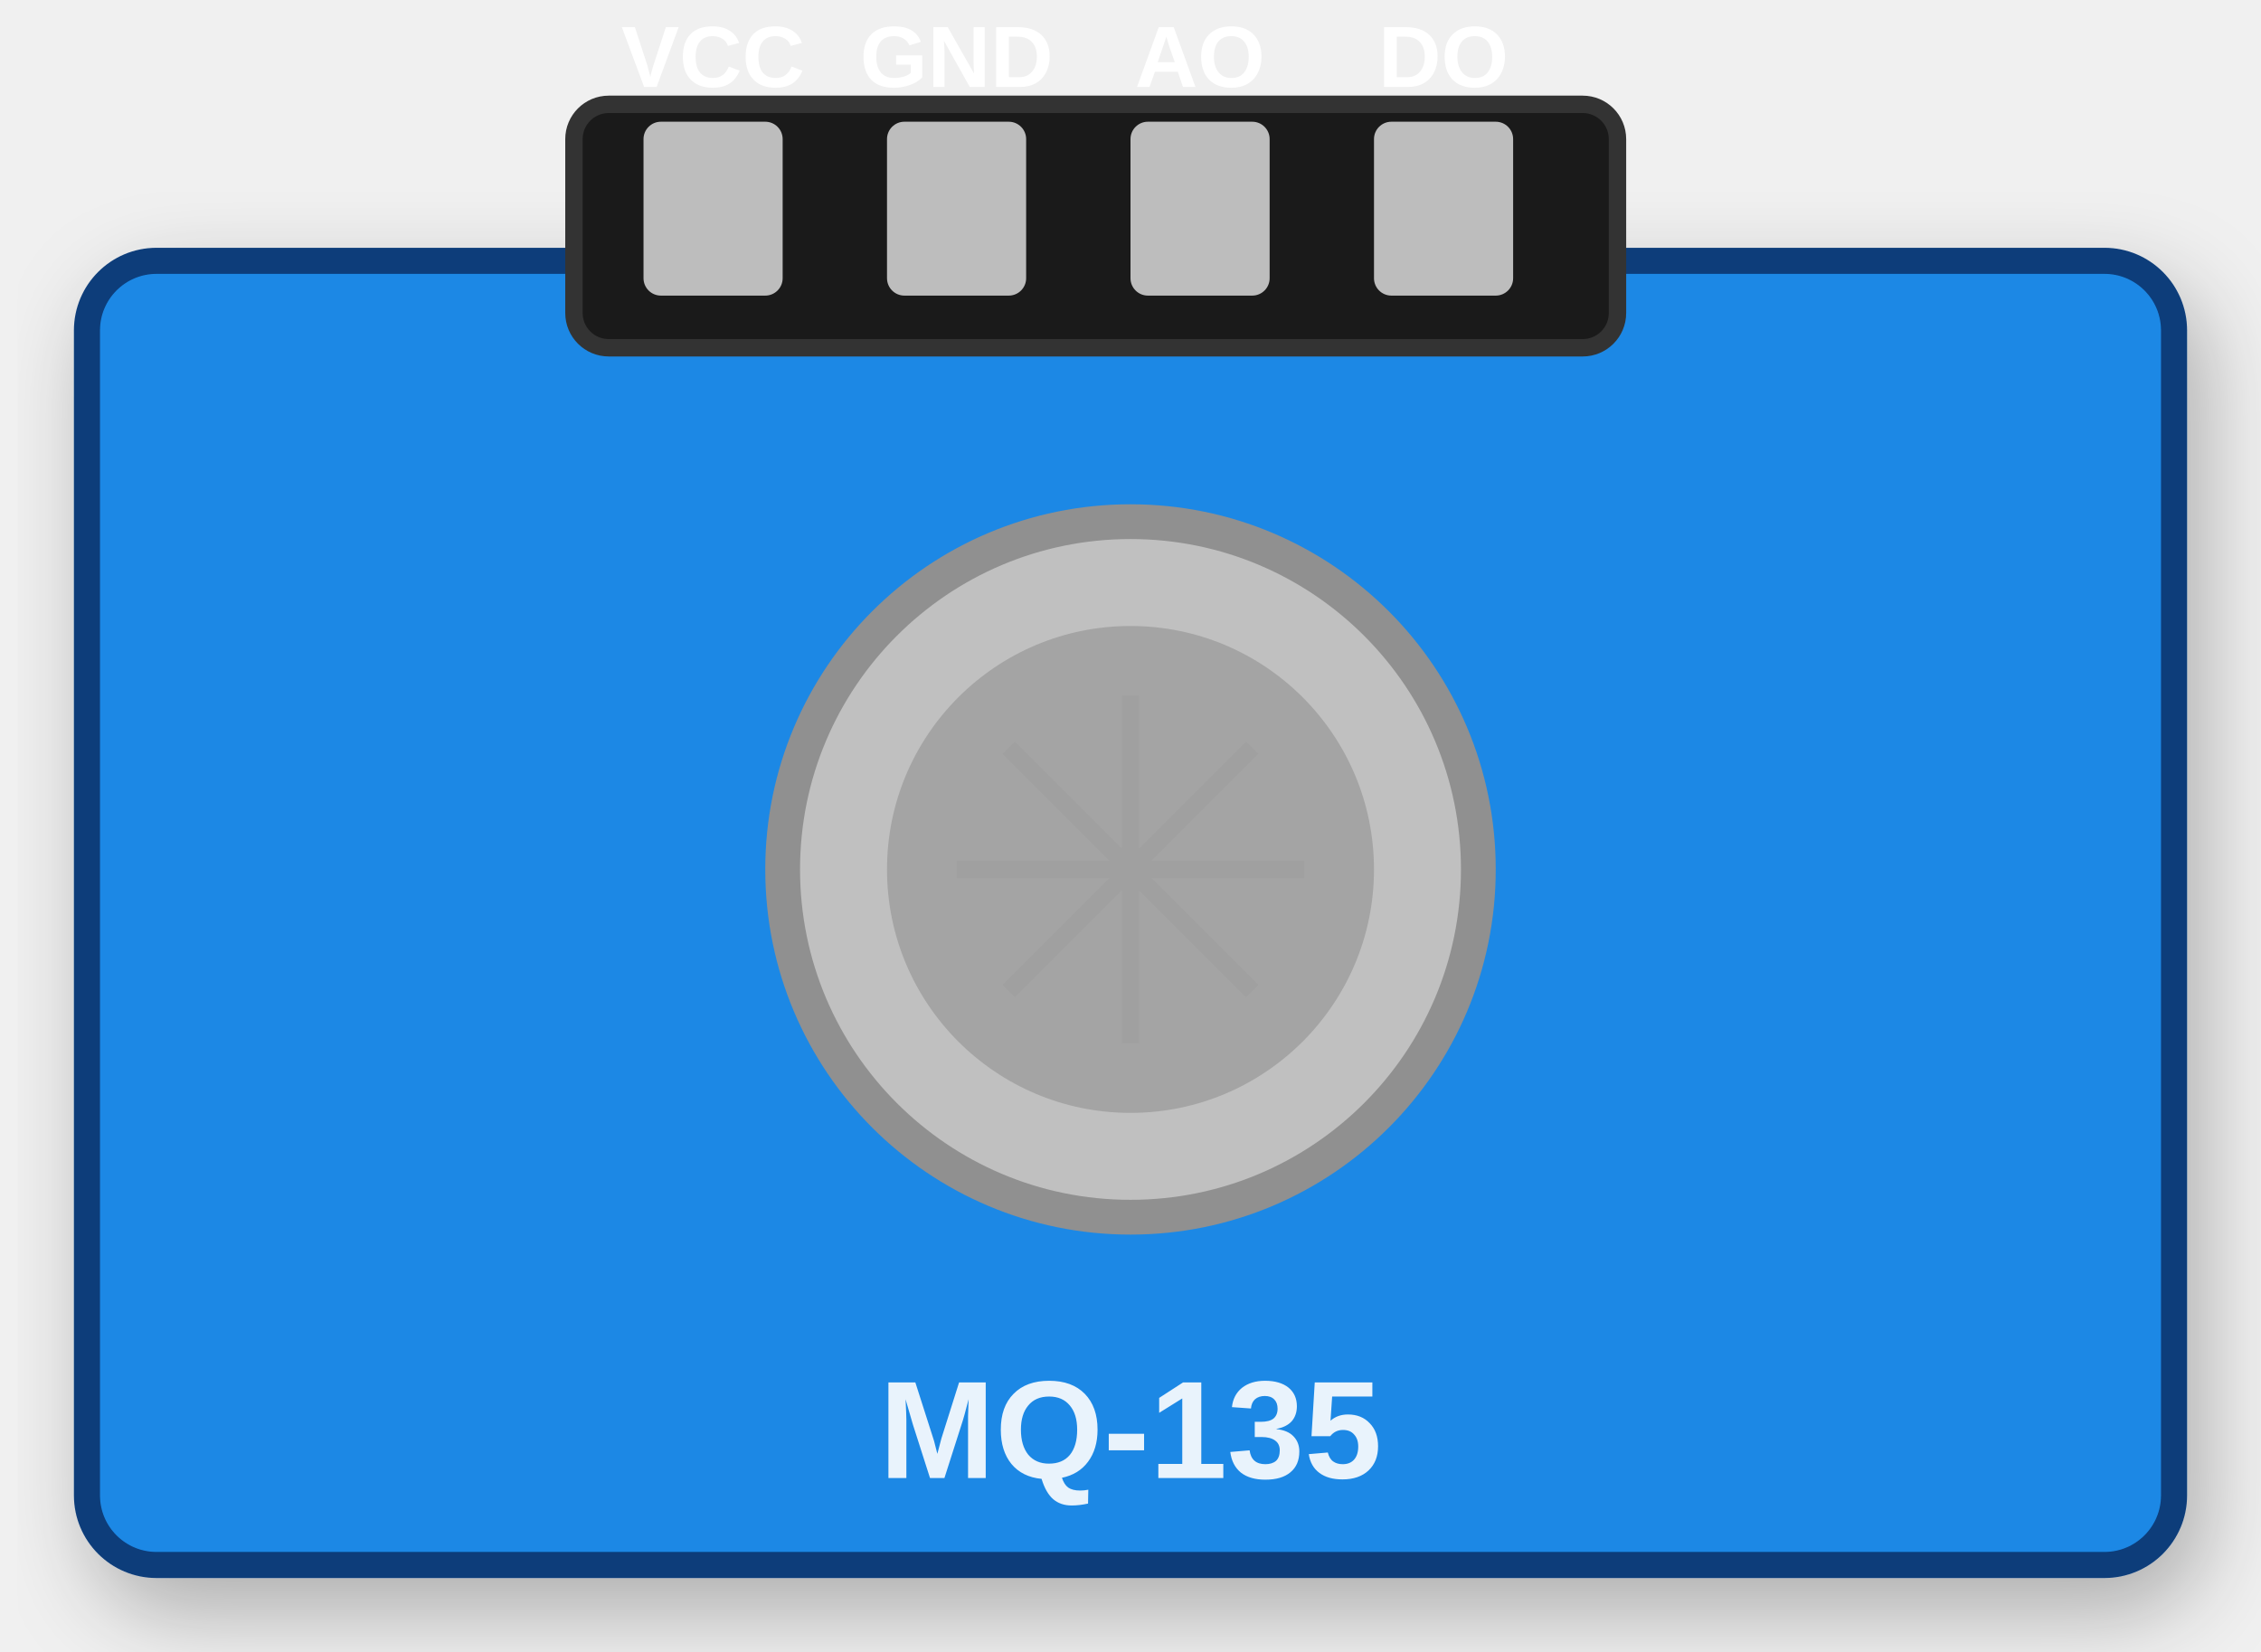
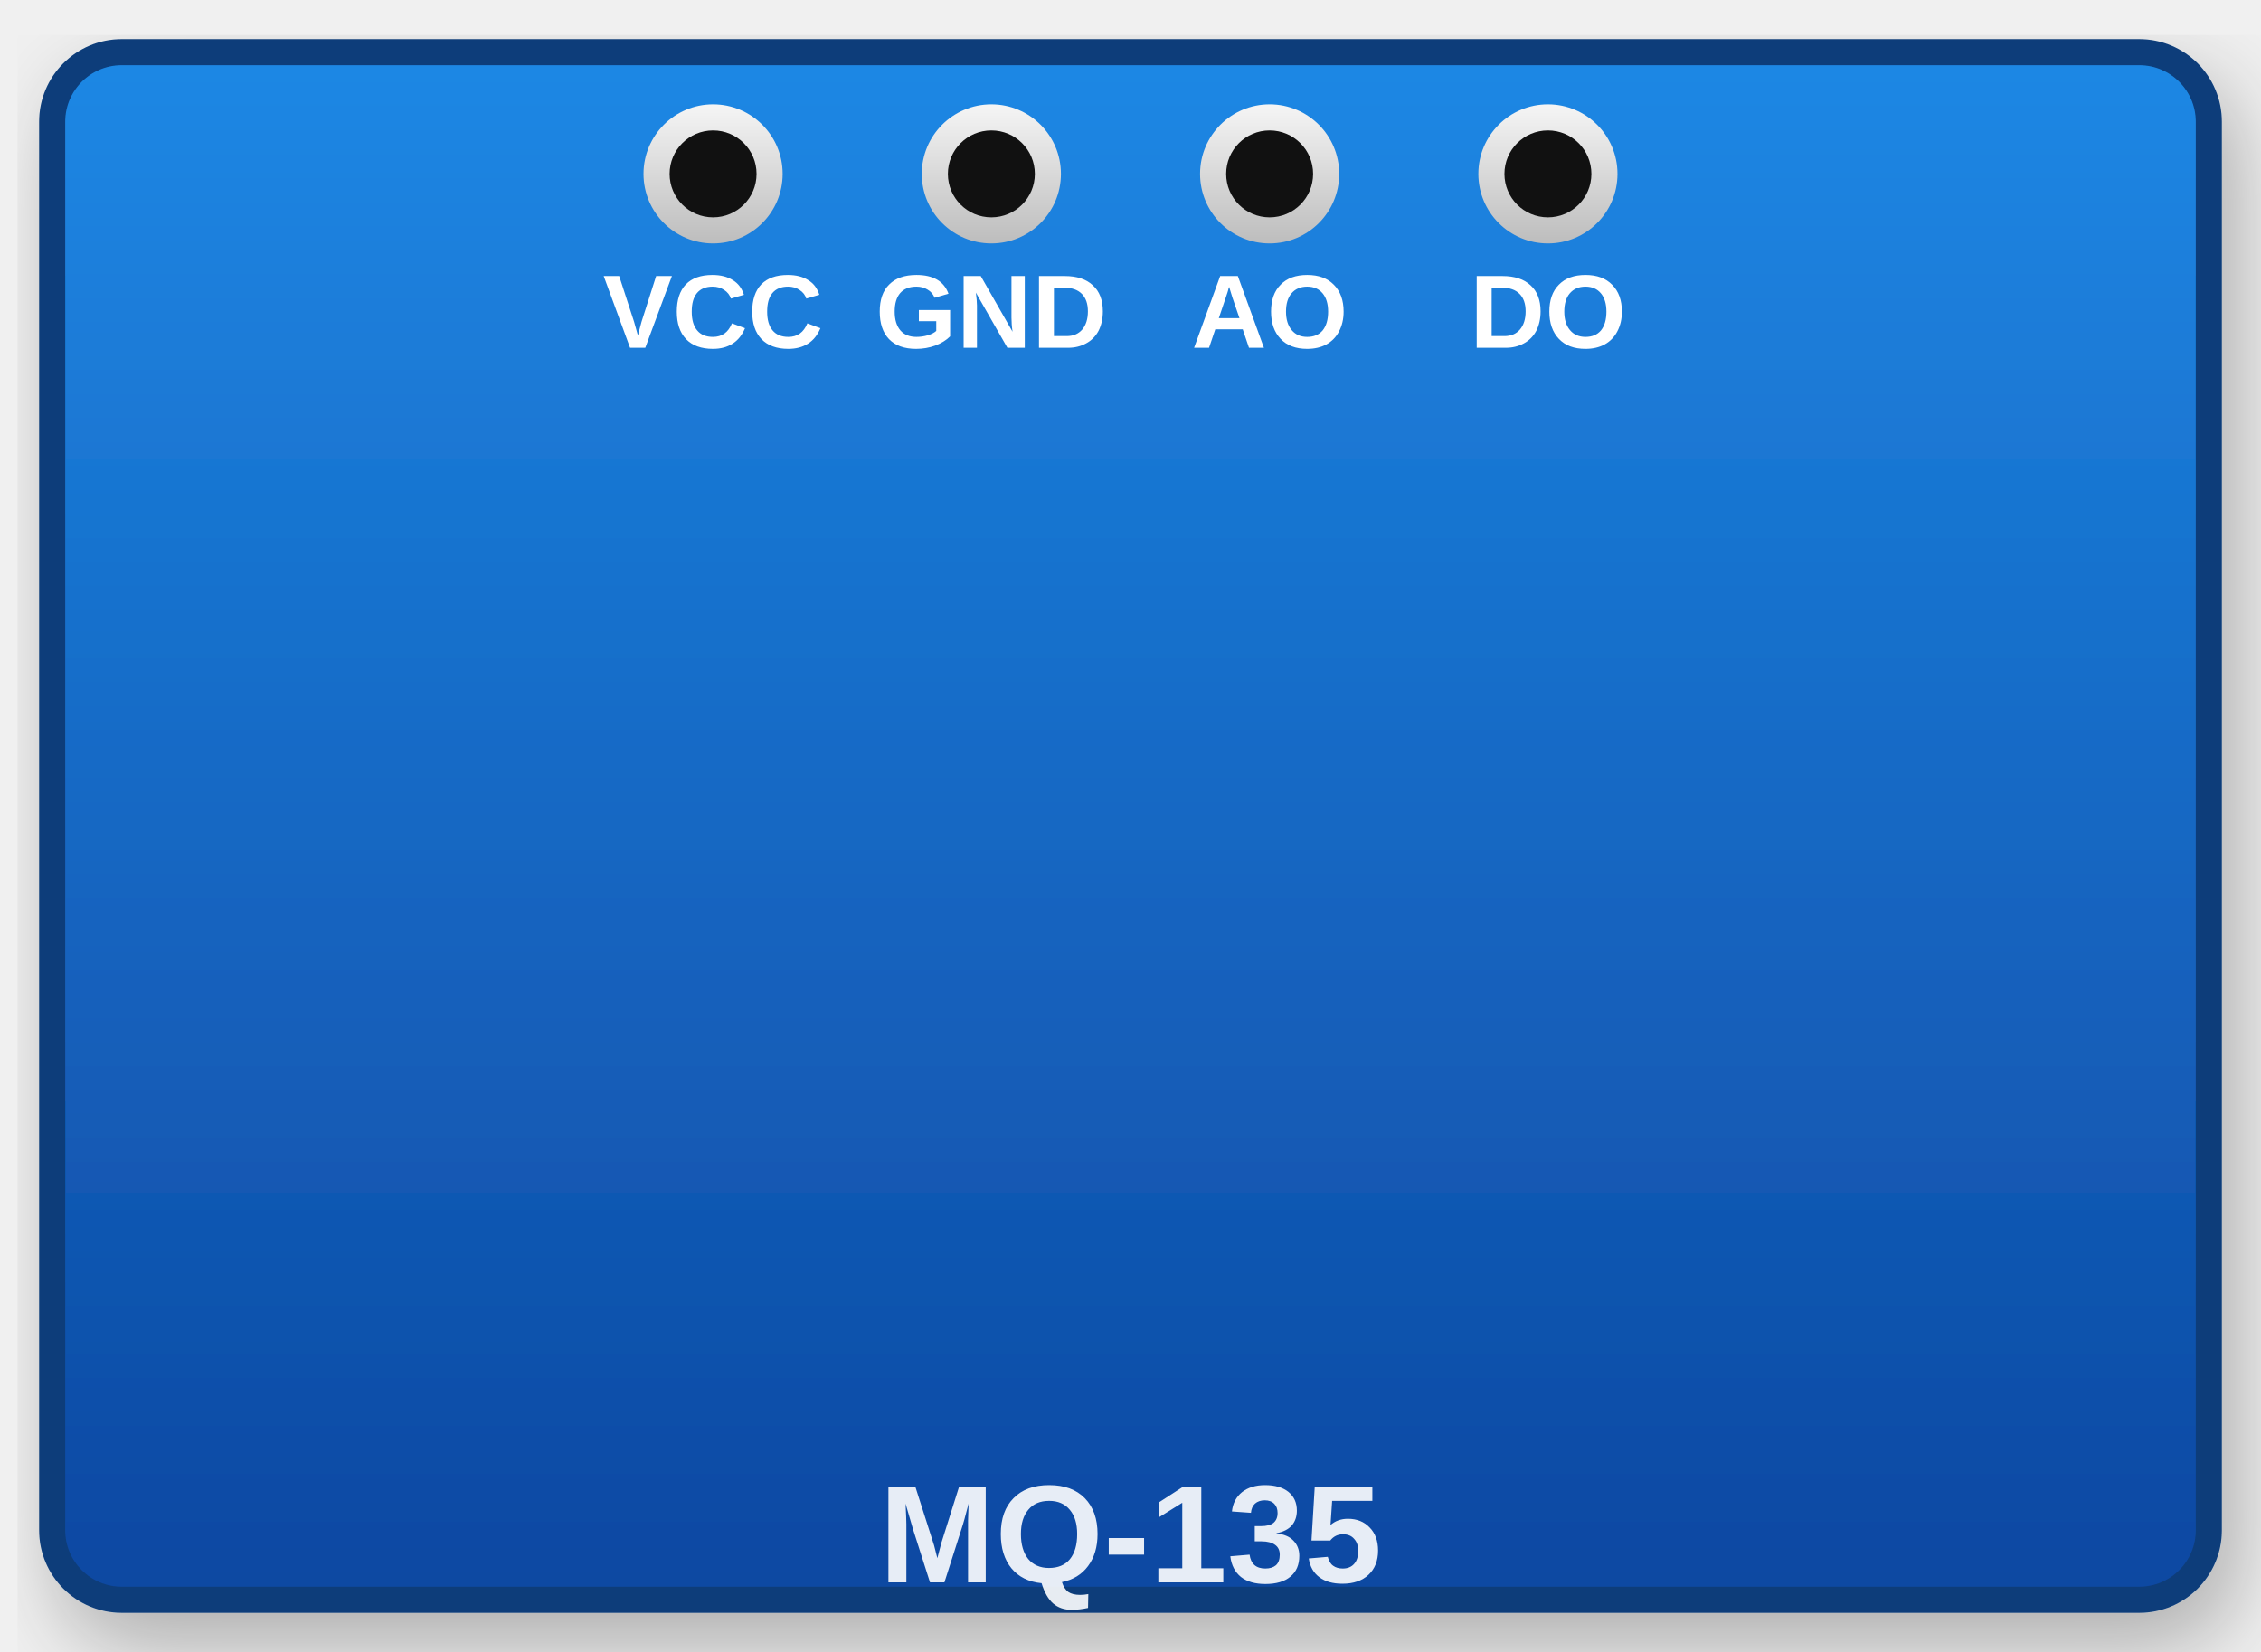
<svg xmlns="http://www.w3.org/2000/svg" viewBox="0 0 130 95" width="130" height="95">
  <defs>
-     <filter id="sh-mq135-air" x="-8%" y="-8%" width="116%" height="116%">
+     <linearGradient id="pcb-mq135" x1="0" y1="0" x2="0" y2="1">
+       <stop offset="0%" stop-color="#1E88E5" />
+       <stop offset="100%" stop-color="#0D47A1" />
+     </linearGradient>
+     <linearGradient id="pcbTeal-mq135" x1="0" y1="0" x2="0" y2="1">
+       <stop offset="0%" stop-color="#00939d" />
+       <stop offset="100%" stop-color="#007982" />
+     </linearGradient>
+     <linearGradient id="metal-mq135" x1="0" y1="0" x2="0" y2="1">
+       <stop offset="0%" stop-color="#eee" />
+       <stop offset="50%" stop-color="#fff" />
+       <stop offset="100%" stop-color="#999" />
+     </linearGradient>
+     <linearGradient id="pin-mq135" x1="0" y1="0" x2="0" y2="1">
+       <stop offset="0%" stop-color="#f5f5f5" />
+       <stop offset="100%" stop-color="#bdbdbd" />
+     </linearGradient>
+     <filter id="sh-mq135" x="-8%" y="-8%" width="116%" height="116%">
      <feDropShadow dx="1" dy="2" stdDeviation="2.5" flood-opacity="0.28" />
    </filter>
+     <filter id="glow-mq135">
+       <feGaussianBlur stdDeviation="1.5" result="b" />
+       <feMerge>
+         <feMergeNode in="b" />
+         <feMergeNode in="SourceGraphic" />
+       </feMerge>
+     </filter>
  </defs>
-   <rect x="5" y="15" width="120" height="75" rx="4" fill="#1E88E5" stroke="#0a3d7a" stroke-width="1.5" filter="url(#sh-mq135-air)" />
-   <rect x="33.0" y="6" width="60" height="14" rx="2" fill="#1a1a1a" stroke="#333" />
-   <rect x="37.0" y="7" width="8" height="10" fill="#bdbdbd" rx="1" />
-   <text x="41.0" y="5" text-anchor="middle" fill="#fff" font-size="5" font-weight="bold" font-family="Arial,sans-serif">VCC</text>
-   <rect x="51.0" y="7" width="8" height="10" fill="#bdbdbd" rx="1" />
-   <text x="55.0" y="5" text-anchor="middle" fill="#fff" font-size="5" font-weight="bold" font-family="Arial,sans-serif">GND</text>
-   <rect x="65.0" y="7" width="8" height="10" fill="#bdbdbd" rx="1" />
-   <text x="69.0" y="5" text-anchor="middle" fill="#fff" font-size="5" font-weight="bold" font-family="Arial,sans-serif">AO</text>
-   <rect x="79.0" y="7" width="8" height="10" fill="#bdbdbd" rx="1" />
-   <text x="83.0" y="5" text-anchor="middle" fill="#fff" font-size="5" font-weight="bold" font-family="Arial,sans-serif">DO</text>
-   <circle cx="65" cy="50" r="20" fill="#c0c0c0" stroke="#909090" stroke-width="2" />
-   <circle cx="65" cy="50" r="14" fill="#333" opacity="0.2" />
-   <path d="M55,50 h20 M65,40 v20 M58,43 l14,14 M58,57 l14,-14" stroke="#a0a0a0" stroke-width="1" />
-   <text x="65" y="85" text-anchor="middle" fill="#fff" font-size="8" font-weight="bold" font-family="Arial,sans-serif" opacity="0.9">MQ-135</text>
+   <rect x="3" y="3" width="124" height="89" rx="4" fill="url(#pcb-mq135)" stroke="#0a3d7a" stroke-width="1.5" filter="url(#sh-mq135)" />
+   <circle cx="41" cy="10" r="4" fill="url(#pin-mq135)" />
+   <circle cx="41" cy="10" r="2.5" fill="#111" />
+   <text x="41" y="20" text-anchor="middle" fill="#fff" font-size="6" font-weight="bold" font-family="Arial,sans-serif">VCC</text>
+   <circle cx="57" cy="10" r="4" fill="url(#pin-mq135)" />
+   <circle cx="57" cy="10" r="2.5" fill="#111" />
+   <text x="57" y="20" text-anchor="middle" fill="#fff" font-size="6" font-weight="bold" font-family="Arial,sans-serif">GND</text>
+   <circle cx="73" cy="10" r="4" fill="url(#pin-mq135)" />
+   <circle cx="73" cy="10" r="2.5" fill="#111" />
+   <text x="73" y="20" text-anchor="middle" fill="#fff" font-size="6" font-weight="bold" font-family="Arial,sans-serif">AO</text>
+   <circle cx="89" cy="10" r="4" fill="url(#pin-mq135)" />
+   <circle cx="89" cy="10" r="2.5" fill="#111" />
+   <text x="89" y="20" text-anchor="middle" fill="#fff" font-size="6" font-weight="bold" font-family="Arial,sans-serif">DO</text>
+   <text x="65" y="91" text-anchor="middle" fill="#fff" font-size="8" font-weight="bold" font-family="Arial,sans-serif" opacity="0.9">MQ-135</text>
</svg>
